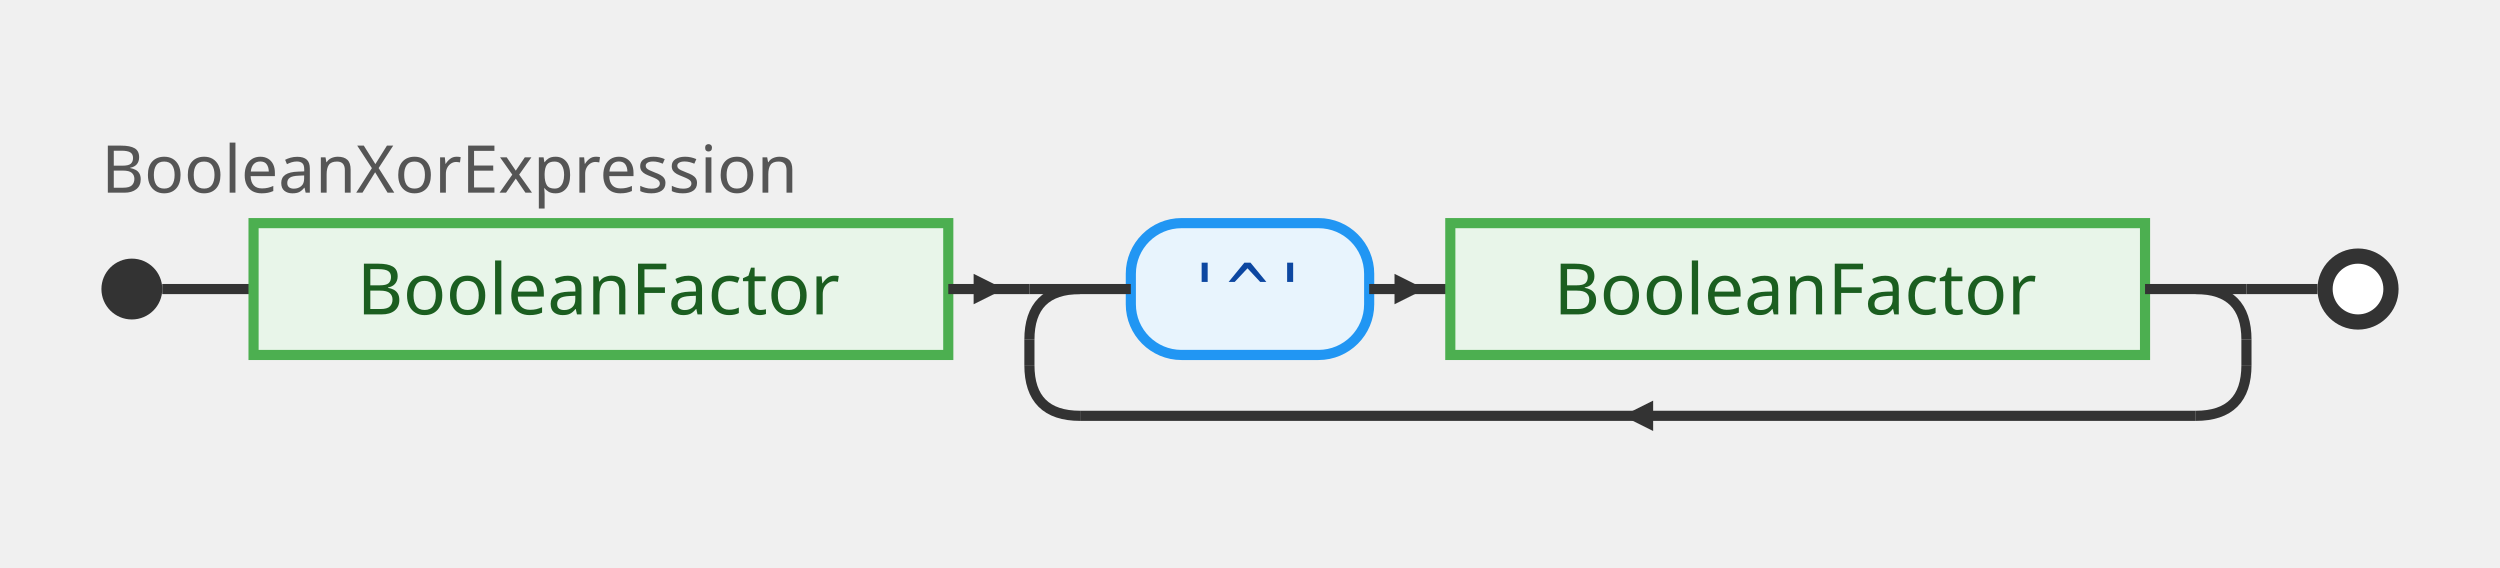
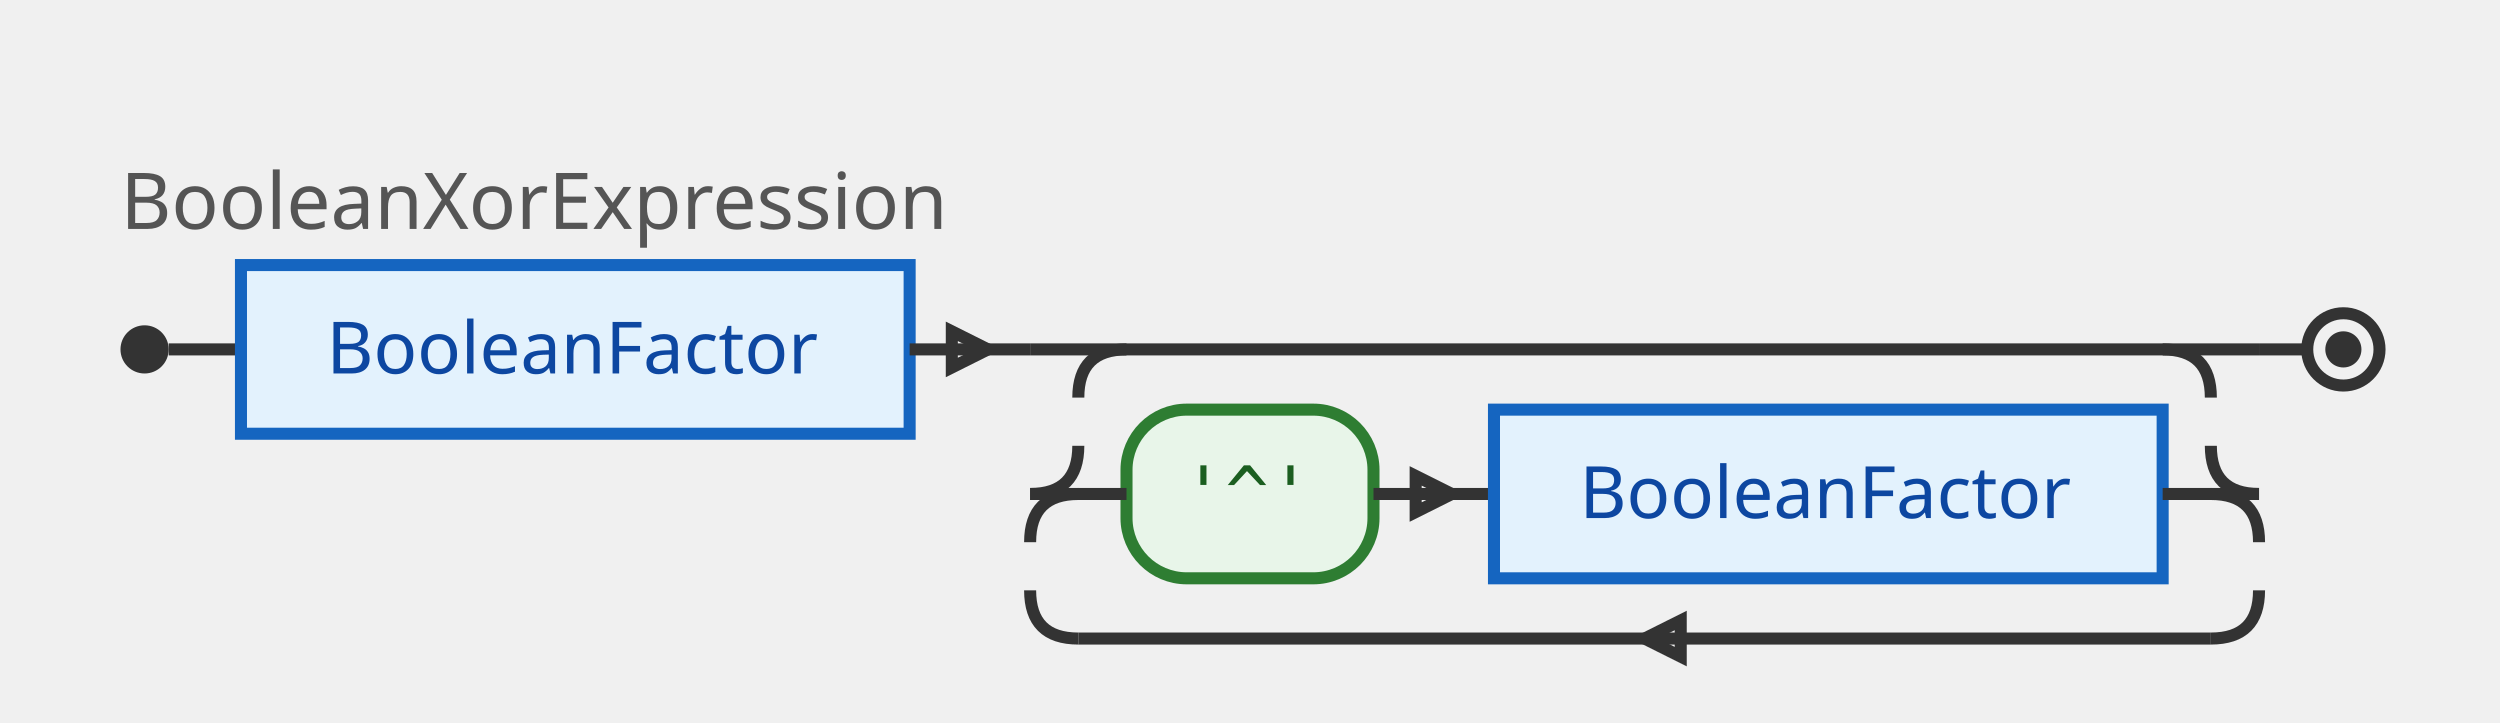
- <svg xmlns="http://www.w3.org/2000/svg" xmlns:xlink="http://www.w3.org/1999/xlink" width="493" height="112">
+ <svg xmlns="http://www.w3.org/2000/svg" width="415" height="120">
  <style>
-   svg { background: white; font-family: sans-serif; }
  .rail { stroke: #333; stroke-width: 2; fill: none; }
-   .arrow { fill: #333; }
-   .terminal-box { fill: #E8F4FD; stroke: #2196F3; stroke-width: 2; rx: 10; ry: 10; }
-   .nonterminal-box { fill: #E8F5E9; stroke: #4CAF50; stroke-width: 2; }
-   .nonterminal-box:hover { fill: #C8E6C9; stroke: #2E7D32; cursor: pointer; }
-   .terminal-text { font-family: monospace; font-size: 14px; fill: #0D47A1; }
-   .nonterminal-text { font-family: sans-serif; font-size: 14px; fill: #1B5E20; }
-   a:hover .nonterminal-text { fill: #1B5E20; text-decoration: underline; }
+   .arrow { stroke: #333; stroke-width: 2; fill: none; }
+   .terminal-box { fill: #e8f5e9; stroke: #2e7d32; stroke-width: 2; }
+   .terminal-text { font-family: monospace; font-size: 12px; fill: #1b5e20; }
+   .nonterminal-box { fill: #e3f2fd; stroke: #1565c0; stroke-width: 2; }
+   .nonterminal-text { font-family: sans-serif; font-size: 12px; fill: #0d47a1; }
  .start-circle { fill: #333; stroke: none; }
-   .end-circle-outer { fill: #333; stroke: none; }
-   .end-circle-inner { fill: white; stroke: none; }
+   .end-circle-outer { fill: none; stroke: #333; stroke-width: 2; }
+   .end-circle-inner { fill: #333; stroke: none; }
+   rect, g { transition: all 0.3s; }
</style>
  <text x="20" y="38" font-size="13" fill="#555" font-family="sans-serif">BooleanXorExpression</text>
-   <circle cx="26" cy="57" r="6" class="start-circle" />
-   <line x1="32" y1="57" x2="50" y2="57" class="rail" />
-   <a xlink:href="#BooleanFactor" target="_top">
-     <rect x="50" y="44" width="137" height="26" class="nonterminal-box" />
-     <text x="118" y="62" text-anchor="middle" class="nonterminal-text">BooleanFactor</text>
-   </a>
-   <line x1="187" y1="57" x2="203" y2="57" class="rail" />
-   <polygon points="192,54 198,57 192,60" class="arrow" />
-   <rect x="223" y="44" width="47" height="26" rx="10" ry="10" class="terminal-box" />
-   <text x="246" y="62" text-anchor="middle" class="terminal-text">'^'</text>
-   <line x1="270" y1="57" x2="286" y2="57" class="rail" />
-   <polygon points="275,54 281,57 275,60" class="arrow" />
-   <a xlink:href="#BooleanFactor" target="_top">
-     <rect x="286" y="44" width="137" height="26" class="nonterminal-box" />
-     <text x="354" y="62" text-anchor="middle" class="nonterminal-text">BooleanFactor</text>
-   </a>
-   <line x1="203" y1="57" x2="223" y2="57" class="rail" />
-   <line x1="423" y1="57" x2="443" y2="57" class="rail" />
-   <path d="M 213,57 Q 203,57 203,67" class="rail" />
-   <line x1="203" y1="67" x2="203" y2="72" class="rail" />
-   <path d="M 203,72 Q 203,82 213,82" class="rail" />
-   <line x1="213" y1="82" x2="433" y2="82" class="rail" />
-   <polygon points="326,79 320,82 326,85" class="arrow" />
-   <path d="M 433,82 Q 443,82 443,72" class="rail" />
-   <line x1="443" y1="72" x2="443" y2="67" class="rail" />
-   <path d="M 443,67 Q 443,57 433,57" class="rail" />
-   <line x1="443" y1="57" x2="457" y2="57" class="rail" />
-   <circle cx="465" cy="57" r="8" class="end-circle-outer" />
-   <circle cx="465" cy="57" r="5" class="end-circle-inner" />
+   <circle cx="24" cy="58" r="4" class="start-circle" />
+   <line x1="28" y1="58" x2="40" y2="58" class="rail" />
+   <g id="133250414">
+     <g id="319977154">
+       <rect x="40" y="44" width="111" height="28" class="nonterminal-box" />
+       <text x="95" y="62" text-anchor="middle" class="nonterminal-text">BooleanFactor</text>
+     </g>
+     <line x1="151" y1="58" x2="171" y2="58" class="rail" />
+     <polygon points="158,55 164,58 158,61" class="arrow" />
+     <g id="1908143486">
+       <g id="1897871865">
+         <g id="648680157">
+           <rect x="187" y="68" width="41" height="28" rx="10" ry="10" class="terminal-box" />
+           <text x="207" y="86" text-anchor="middle" class="terminal-text">'^'</text>
+         </g>
+         <line x1="228" y1="82" x2="248" y2="82" class="rail" />
+         <polygon points="235,79 241,82 235,85" class="arrow" />
+         <g id="1071097621">
+           <rect x="248" y="68" width="111" height="28" class="nonterminal-box" />
+           <text x="303" y="86" text-anchor="middle" class="nonterminal-text">BooleanFactor</text>
+         </g>
+       </g>
+       <line x1="171" y1="58" x2="375" y2="58" class="rail" />
+       <path d="M187,58 Q179,58 179,66" class="rail" fill="none" />
+       <path d="M179,74 Q179,82 171,82" class="rail" fill="none" />
+       <line x1="171" y1="82" x2="187" y2="82" class="rail" />
+       <line x1="359" y1="82" x2="375" y2="82" class="rail" />
+       <path d="M375,82 Q367,82 367,74" class="rail" fill="none" />
+       <path d="M367,66 Q367,58 359,58" class="rail" fill="none" />
+       <path d="M367,82 Q375,82 375,90" class="rail" fill="none" />
+       <path d="M375,98 Q375,106 367,106" class="rail" fill="none" />
+       <line x1="179" y1="106" x2="367" y2="106" class="rail" />
+       <polygon points="279,103 273,106 279,109" class="arrow" />
+       <path d="M179,106 Q171,106 171,98" class="rail" fill="none" />
+       <path d="M171,90 Q171,82 179,82" class="rail" fill="none" />
+     </g>
+   </g>
+   <line x1="375" y1="58" x2="383" y2="58" class="rail" />
+   <circle cx="389" cy="58" r="6" class="end-circle-outer" />
+   <circle cx="389" cy="58" r="3" class="end-circle-inner" />
</svg>
